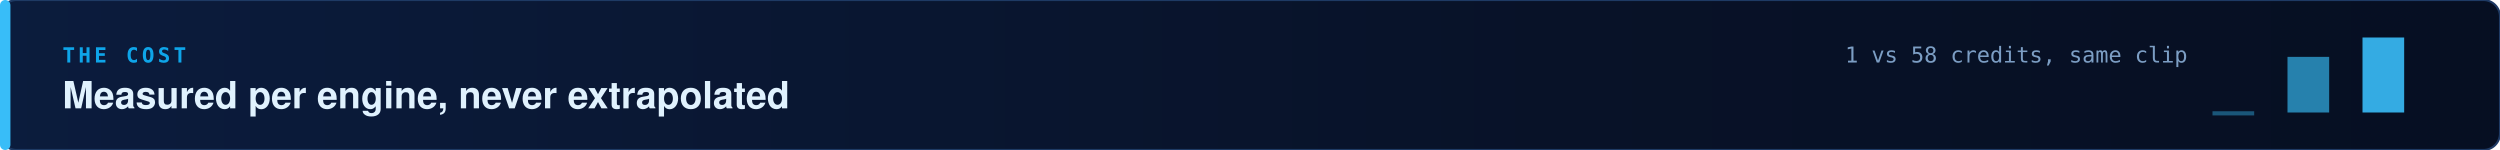
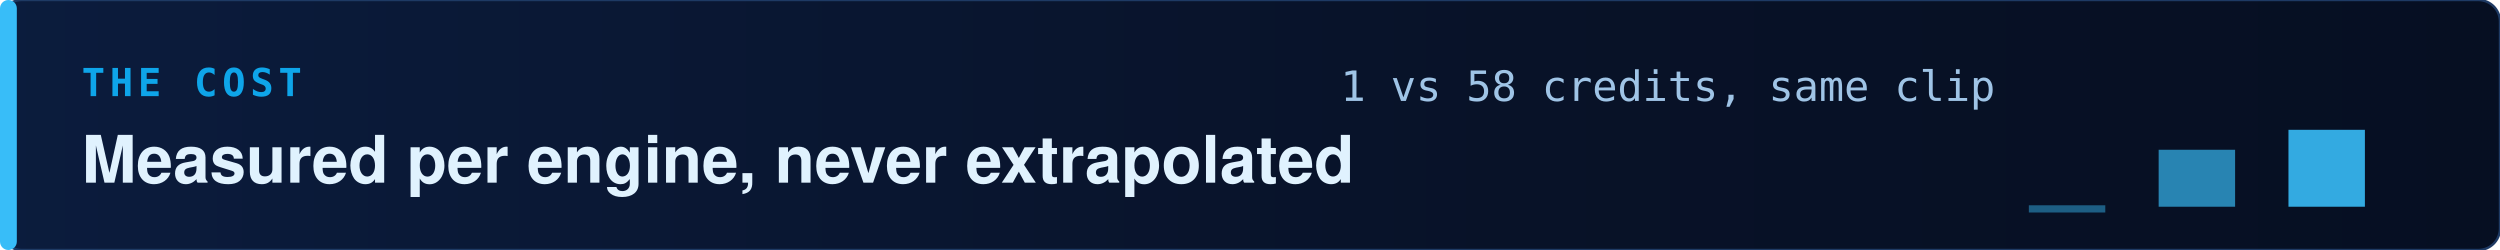
- <svg xmlns="http://www.w3.org/2000/svg" viewBox="0 0 1200 72" width="1200" height="72" role="img" aria-label="Measured per engine, never extrapolated">
+ <svg xmlns="http://www.w3.org/2000/svg" viewBox="0 0 1040 104" width="1040" height="104" role="img" aria-label="Measured per engine, never extrapolated">
  <defs>
    <linearGradient id="g" x1="0" y1="0" x2="1" y2="0">
      <stop offset="0" stop-color="#0b1c3d" />
-       <stop offset="0.62" stop-color="#081228" />
+       <stop offset="0.6" stop-color="#081228" />
      <stop offset="1" stop-color="#060f22" />
    </linearGradient>
  </defs>
-   <rect width="1200" height="72" rx="8" fill="url(#g)" />
-   <rect width="1200" height="72" rx="8" fill="none" stroke="#1e3a64" />
-   <rect x="0" y="0" width="5" height="72" rx="2.5" fill="#38bdf8" />
-   <text x="30" y="30" font-family="ui-monospace,SFMono-Regular,Menlo,monospace" font-size="10" letter-spacing="1.6" fill="#0ea5e9" font-weight="700">THE COST</text>
-   <text x="30" y="52" font-family="-apple-system,BlinkMacSystemFont,'Segoe UI',Helvetica,Arial,sans-serif" font-size="18" fill="#e0f2fe" font-weight="700">Measured per engine, never extrapolated</text>
-   <text x="1050" y="30" font-family="ui-monospace,SFMono-Regular,Menlo,monospace" font-size="10.5" fill="#7c9ec4" text-anchor="end">1 vs 58 credits, same clip</text>
-   <rect x="1062.0" y="53.4" width="20.0" height="2.0" fill="#38bdf8" opacity="0.40" />
-   <rect x="1098.0" y="27.3" width="20.0" height="26.7" fill="#38bdf8" opacity="0.65" />
-   <rect x="1134.0" y="18.0" width="20.0" height="36.0" fill="#38bdf8" opacity="0.90" />
+   <rect width="1040" height="104" rx="9" fill="url(#g)" />
+   <rect width="1040" height="104" rx="9" fill="none" stroke="#1e3a64" />
+   <rect x="0" y="0" width="7" height="104" rx="3.5" fill="#38bdf8" />
+   <text x="34" y="40" font-family="ui-monospace,SFMono-Regular,Menlo,monospace" font-size="16.1" letter-spacing="2" fill="#0ea5e9" font-weight="700">THE COST</text>
+   <text x="34" y="76" font-family="-apple-system,BlinkMacSystemFont,'Segoe UI',Helvetica,Arial,sans-serif" font-size="27.3" fill="#e0f2fe" font-weight="700">Measured per engine, never extrapolated</text>
+   <text x="830" y="42" font-family="ui-monospace,SFMono-Regular,Menlo,monospace" font-size="17.4" fill="#9fc4e6" text-anchor="end">1 vs 58 credits, same clip</text>
+   <rect x="844.0" y="85.4" width="31.8" height="3.0" fill="#38bdf8" opacity="0.45" />
+   <rect x="898.0" y="62.3" width="31.8" height="23.7" fill="#38bdf8" opacity="0.67" />
+   <rect x="952.0" y="54.0" width="31.8" height="32.0" fill="#38bdf8" opacity="0.89" />
</svg>
